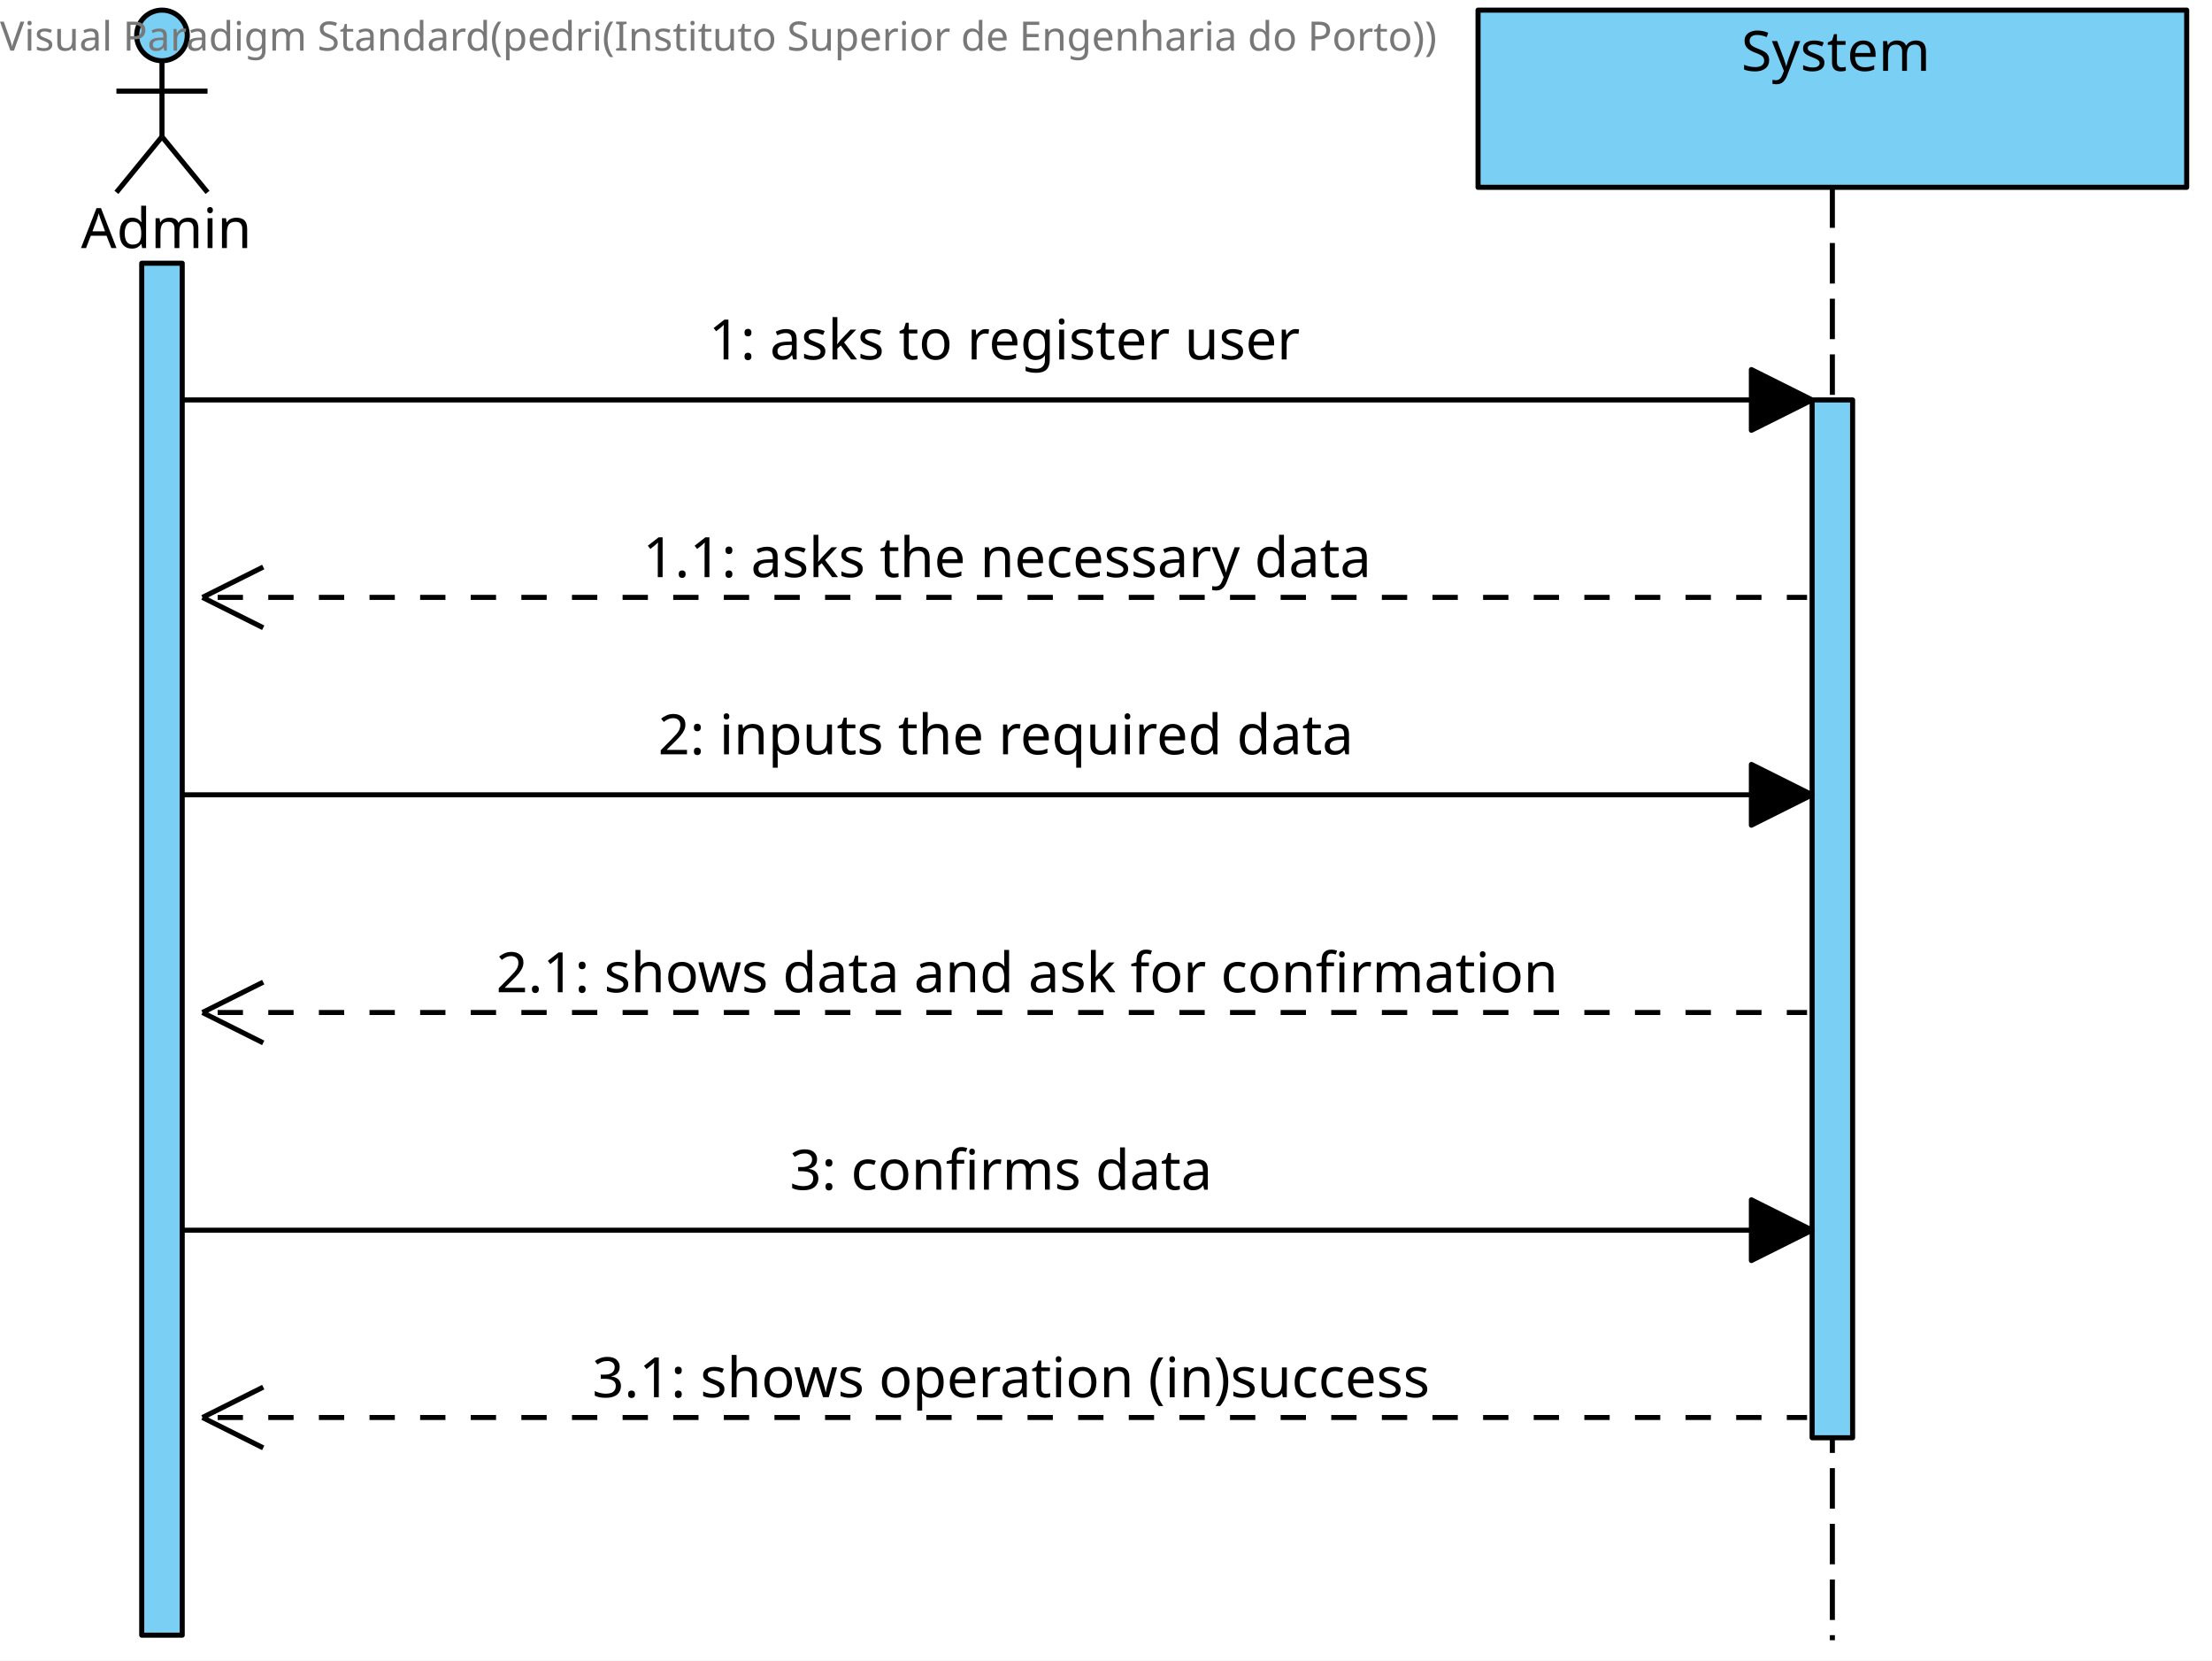
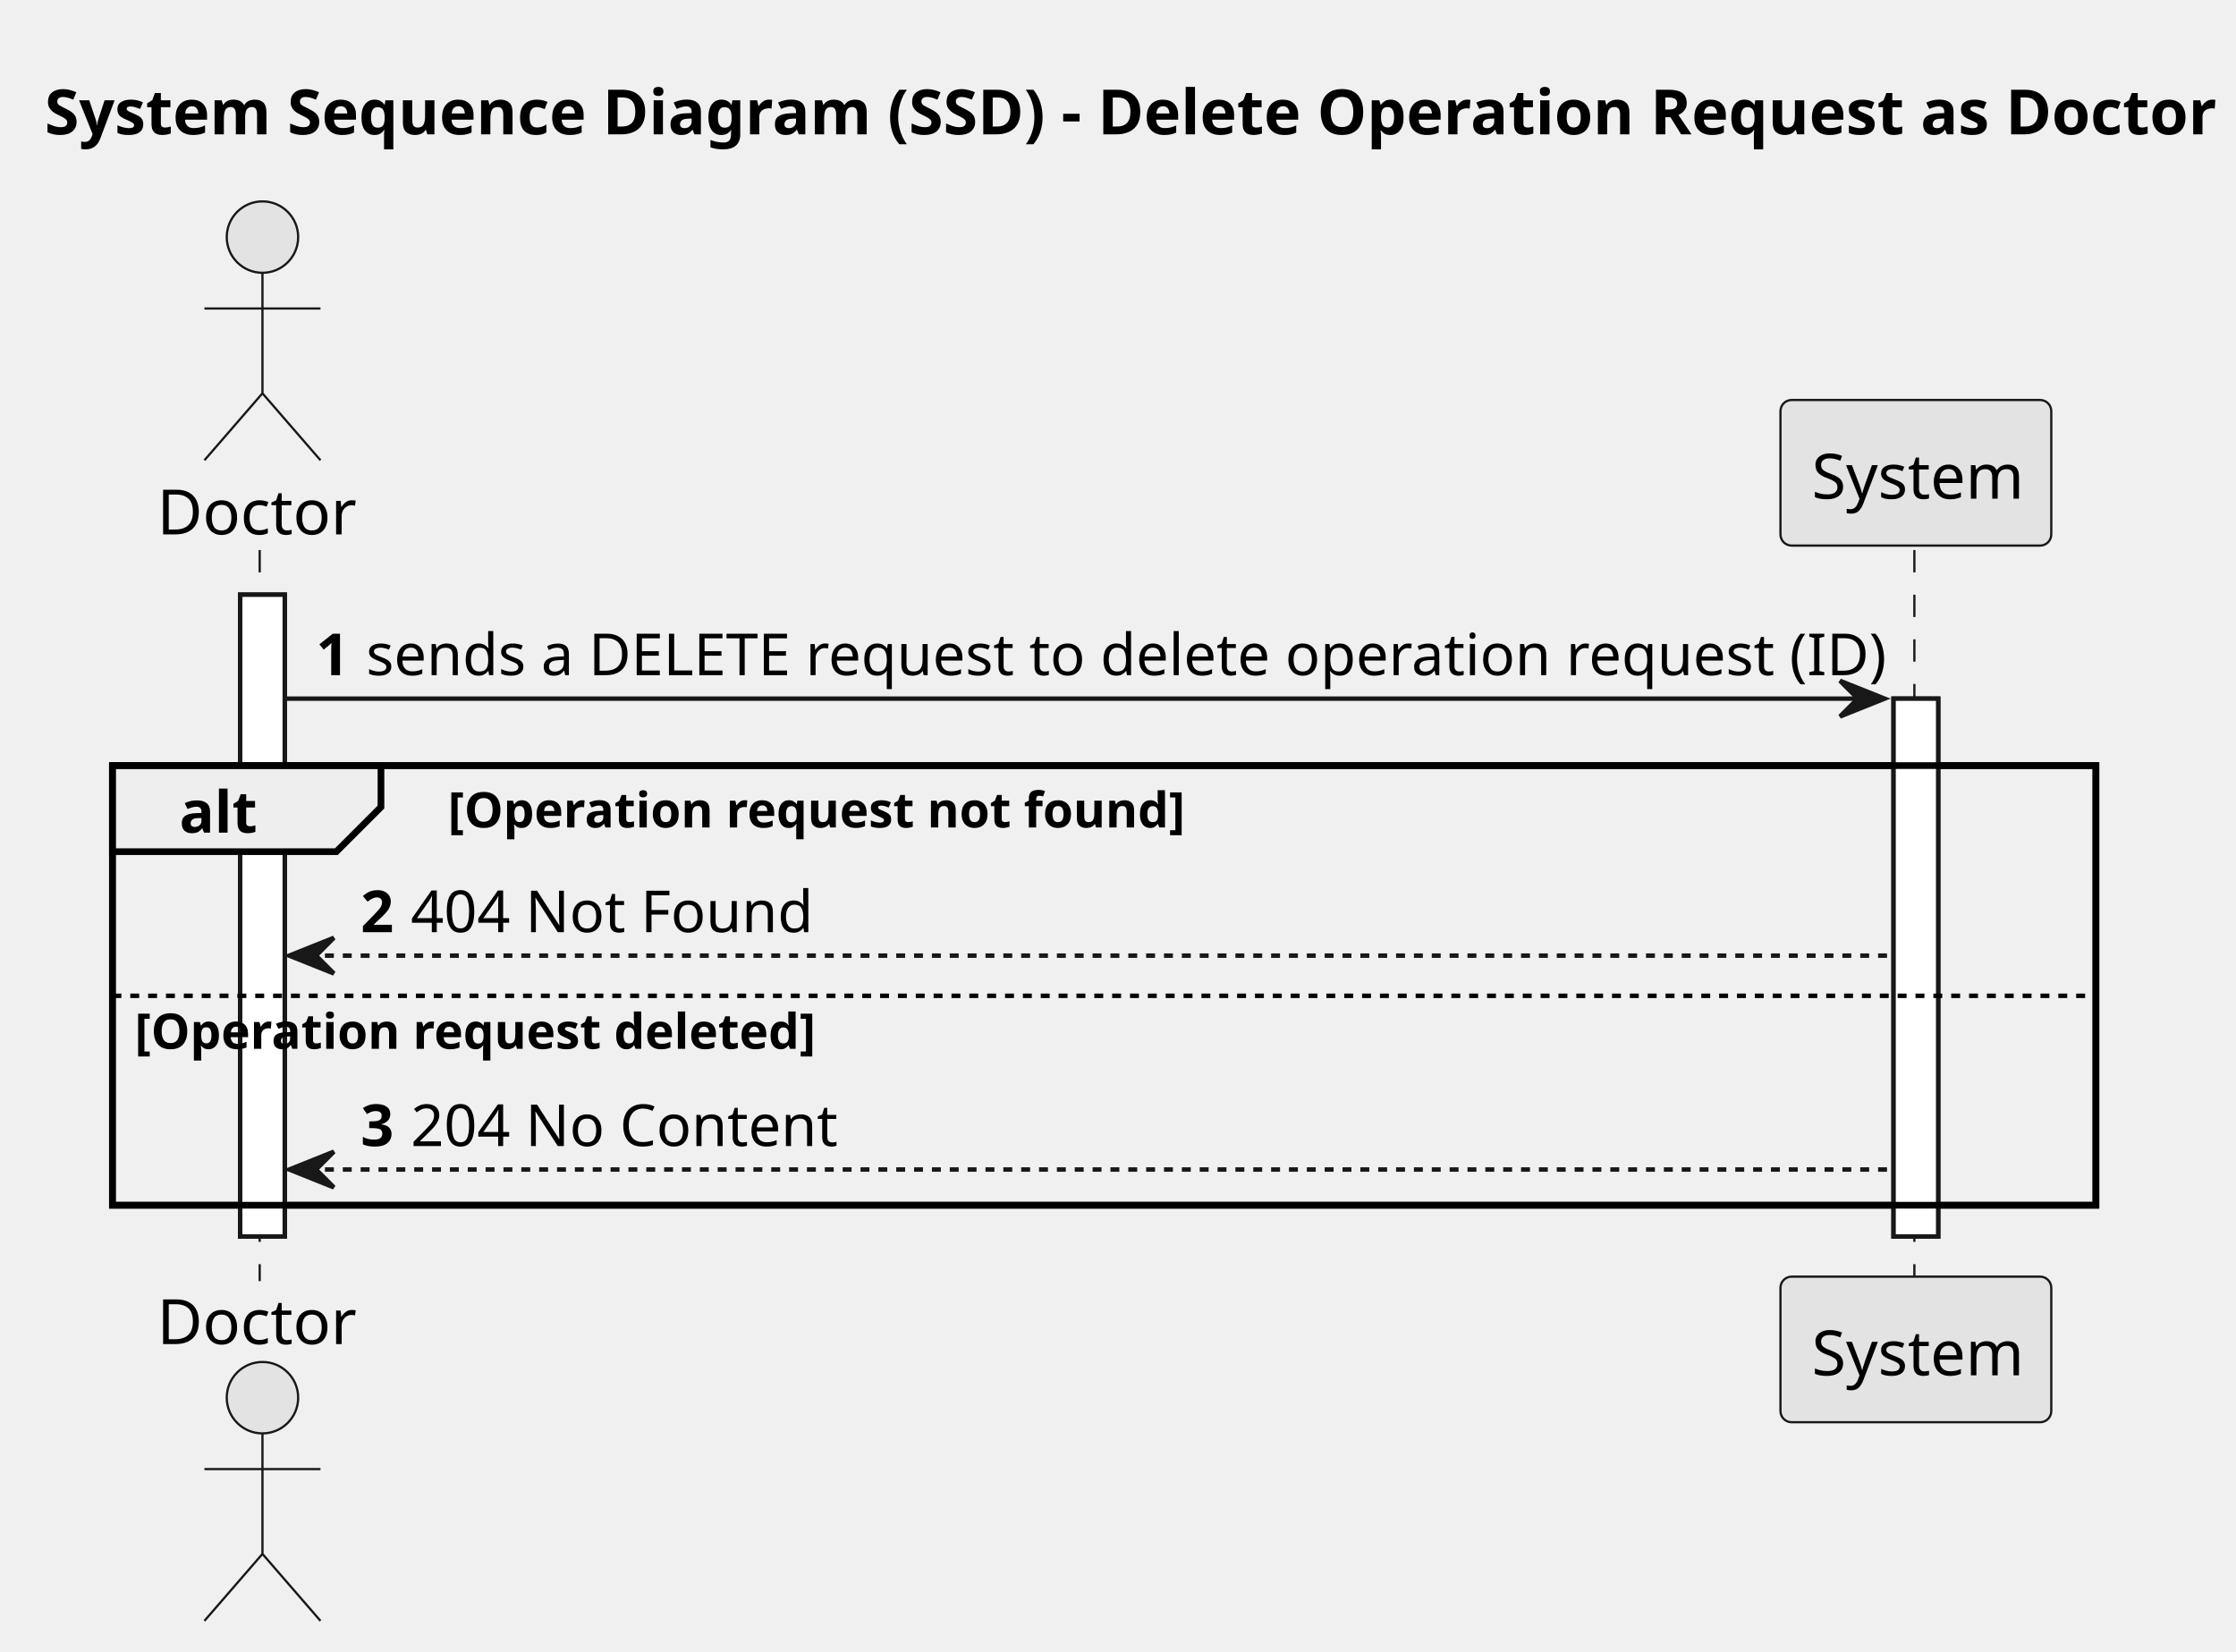
- <svg xmlns="http://www.w3.org/2000/svg" fill-opacity="0" color-rendering="auto" color-interpolation="auto" text-rendering="auto" stroke="rgb(0,0,0)" stroke-linecap="square" width="437" stroke-miterlimit="10" shape-rendering="auto" stroke-opacity="0" fill="rgb(0,0,0)" stroke-dasharray="none" font-weight="normal" stroke-width="1" height="328" font-family="'Dialog'" font-style="normal" stroke-linejoin="miter" font-size="12px" stroke-dashoffset="0" image-rendering="auto">
-   <defs id="genericDefs" />
+ <svg xmlns="http://www.w3.org/2000/svg" contentStyleType="text/css" height="370px" preserveAspectRatio="none" style="width:501px;height:370px;background:#FFFFFF;" version="1.1" viewBox="0 0 501 370" width="501px" zoomAndPan="magnify">
+   <defs />
  <g>
-     <defs id="defs1">
-       <clipPath clipPathUnits="userSpaceOnUse" id="clipPath1">
-         <path d="M-7 -7 L71 -7 L71 333 L-7 333 L-7 -7 Z" />
-       </clipPath>
-       <clipPath clipPathUnits="userSpaceOnUse" id="clipPath2">
-         <path d="M-7 -7 L152 -7 L152 333 L-7 333 L-7 -7 Z" />
-       </clipPath>
-       <clipPath clipPathUnits="userSpaceOnUse" id="clipPath3">
-         <path d="M-7 -7 L19 -7 L19 216 L-7 216 L-7 -7 Z" />
-       </clipPath>
-       <clipPath clipPathUnits="userSpaceOnUse" id="clipPath4">
-         <path d="M-141 -15 L282 -15 L282 30 L-141 30 L-141 -15 Z" />
-       </clipPath>
-       <clipPath clipPathUnits="userSpaceOnUse" id="clipPath5">
-         <path d="M-52 -15 L104 -15 L104 30 L-52 30 L-52 -15 Z" />
-       </clipPath>
-       <clipPath clipPathUnits="userSpaceOnUse" id="clipPath6">
-         <path d="M0 0 L426 0 L426 104 L0 104 L0 0 Z" />
-       </clipPath>
-       <clipPath clipPathUnits="userSpaceOnUse" id="clipPath7">
-         <path d="M72 8 L72 23 L20 23 L20 8 ZM277 30 L277 45 L145 45 L145 30 ZM293 73 L293 88 L132 88 L132 73 ZM0 0 L0 104 L426 104 L426 0 Z" />
-       </clipPath>
-       <clipPath clipPathUnits="userSpaceOnUse" id="clipPath8">
-         <path d="M0 0 L421 0 L421 104 L0 104 L0 0 Z" />
-       </clipPath>
-       <clipPath clipPathUnits="userSpaceOnUse" id="clipPath9">
-         <path d="M289 34 L289 49 L128 49 L128 34 ZM278 69 L278 84 L130 84 L130 69 ZM0 0 L0 104 L421 104 L421 0 L273 0 L273 6 L141 6 L141 0 Z" />
-       </clipPath>
-       <clipPath clipPathUnits="userSpaceOnUse" id="clipPath10">
-         <path d="M282 30 L282 45 L134 45 L134 30 ZM321 77 L321 92 L103 92 L103 77 ZM0 0 L0 104 L426 104 L426 0 L293 0 L293 10 L132 10 L132 0 Z" />
-       </clipPath>
-       <clipPath clipPathUnits="userSpaceOnUse" id="clipPath11">
-         <path d="M317 34 L317 49 L99 49 L99 34 ZM256 73 L256 88 L157 88 L157 73 ZM0 0 L0 104 L421 104 L421 0 L278 0 L278 2 L130 2 L130 0 Z" />
-       </clipPath>
-       <clipPath clipPathUnits="userSpaceOnUse" id="clipPath12">
-         <path d="M260 30 L260 45 L161 45 L161 30 ZM303 71 L303 86 L122 86 L122 71 ZM0 0 L0 104 L426 104 L426 0 L321 0 L321 6 L103 6 L103 0 Z" />
-       </clipPath>
-       <clipPath clipPathUnits="userSpaceOnUse" id="clipPath13">
-         <path d="M299 34 L299 49 L118 49 L118 34 ZM0 0 L0 104 L421 104 L421 0 L256 0 L256 8 L157 8 L157 0 Z" />
-       </clipPath>
-       <clipPath clipPathUnits="userSpaceOnUse" id="clipPath14">
-         <path d="M-181 -15 L362 -15 L362 30 L-181 30 L-181 -15 Z" />
-       </clipPath>
-       <clipPath clipPathUnits="userSpaceOnUse" id="clipPath15">
-         <path d="M-99 -15 L198 -15 L198 30 L-99 30 L-99 -15 Z" />
-       </clipPath>
-       <clipPath clipPathUnits="userSpaceOnUse" id="clipPath16">
-         <path d="M-218 -15 L436 -15 L436 30 L-218 30 L-218 -15 Z" />
-       </clipPath>
-       <clipPath clipPathUnits="userSpaceOnUse" id="clipPath17">
-         <path d="M-148 -15 L296 -15 L296 30 L-148 30 L-148 -15 Z" />
-       </clipPath>
-       <clipPath clipPathUnits="userSpaceOnUse" id="clipPath18">
-         <path d="M-161 -15 L322 -15 L322 30 L-161 30 L-161 -15 Z" />
-       </clipPath>
-       <clipPath clipPathUnits="userSpaceOnUse" id="clipPath19">
-         <path d="M-132 -15 L264 -15 L264 30 L-132 30 L-132 -15 Z" />
-       </clipPath>
-     </defs>
-     <g fill="white" text-rendering="geometricPrecision" fill-opacity="1" stroke-opacity="1" stroke="white">
-       <rect x="0" width="437" height="328" y="0" stroke="none" />
-     </g>
-     <g font-size="11px" transform="translate(2,2)" fill-opacity="1" fill="rgb(122,207,245)" text-rendering="geometricPrecision" image-rendering="optimizeQuality" font-family="sans-serif" stroke="rgb(122,207,245)" stroke-opacity="1">
-       <circle r="5" clip-path="url(#clipPath1)" cx="30" cy="5" stroke="none" />
-       <rect x="26" width="8" height="271" y="50" clip-path="url(#clipPath1)" stroke="none" />
-     </g>
-     <g stroke-linecap="butt" font-size="11px" transform="translate(2,2)" fill-opacity="1" fill="black" text-rendering="geometricPrecision" image-rendering="optimizeQuality" font-family="sans-serif" stroke-linejoin="round" stroke="black" stroke-opacity="1" stroke-miterlimit="0">
-       <circle fill="none" r="5" clip-path="url(#clipPath1)" cx="30" cy="5" />
-       <rect fill="none" x="26" width="8" height="271" y="50" clip-path="url(#clipPath1)" />
-       <line y2="25" fill="none" x1="30" clip-path="url(#clipPath1)" x2="30" y1="10" />
-       <line y2="36" fill="none" x1="30" clip-path="url(#clipPath1)" x2="21" y1="25" />
-       <line y2="36" fill="none" x1="30" clip-path="url(#clipPath1)" x2="39" y1="25" />
-       <line y2="16" fill="none" x1="21" clip-path="url(#clipPath1)" x2="39" y1="16" />
-     </g>
-     <g font-size="11px" transform="translate(292,2)" fill-opacity="1" fill="rgb(122,207,245)" text-rendering="geometricPrecision" image-rendering="optimizeQuality" font-family="sans-serif" stroke="rgb(122,207,245)" stroke-opacity="1">
-       <rect x="0" width="140" height="35" y="0" clip-path="url(#clipPath2)" stroke="none" />
-     </g>
-     <g stroke-linecap="butt" font-size="11px" transform="translate(292,2)" fill-opacity="1" fill="black" text-rendering="geometricPrecision" image-rendering="optimizeQuality" font-family="sans-serif" stroke-linejoin="round" stroke="black" stroke-opacity="1" stroke-miterlimit="0">
-       <rect fill="none" x="0" width="140" height="35" y="0" clip-path="url(#clipPath2)" />
-       <line clip-path="url(#clipPath2)" fill="none" x1="70" x2="70" y1="35" y2="322" stroke-linejoin="bevel" stroke-dasharray="8,3" />
-     </g>
-     <g font-size="11px" transform="translate(358,79)" fill-opacity="1" fill="rgb(122,207,245)" text-rendering="geometricPrecision" image-rendering="optimizeQuality" font-family="sans-serif" stroke="rgb(122,207,245)" stroke-opacity="1">
-       <rect x="0" width="8" height="205" y="0" clip-path="url(#clipPath3)" stroke="none" />
-     </g>
-     <g stroke-linecap="butt" font-size="11px" transform="translate(358,79)" fill-opacity="1" fill="black" text-rendering="geometricPrecision" image-rendering="optimizeQuality" font-family="sans-serif" stroke-linejoin="round" stroke="black" stroke-opacity="1" stroke-miterlimit="0">
-       <rect fill="none" x="0" width="8" height="205" y="0" clip-path="url(#clipPath3)" />
-     </g>
-     <g font-size="11px" transform="translate(292,2)" fill-opacity="1" fill="black" text-rendering="geometricPrecision" image-rendering="optimizeQuality" font-family="sans-serif" stroke="black" stroke-opacity="1">
-       <text x="52" xml:space="preserve" y="12" clip-path="url(#clipPath4)" stroke="none">System</text>
-     </g>
-     <g font-size="11px" transform="translate(6,37)" fill-opacity="1" fill="black" text-rendering="geometricPrecision" image-rendering="optimizeQuality" font-family="sans-serif" stroke="black" stroke-opacity="1">
-       <text x="10" xml:space="preserve" y="12" clip-path="url(#clipPath5)" stroke="none">Admin</text>
-     </g>
-     <g stroke-linecap="butt" font-size="11px" transform="translate(-14,29)" fill-opacity="1" fill="black" text-rendering="geometricPrecision" image-rendering="optimizeQuality" font-family="sans-serif" stroke-linejoin="round" stroke="black" stroke-opacity="1">
-       <line y2="50" fill="none" x1="50" clip-path="url(#clipPath7)" x2="372" y1="50" />
-       <polygon points=" 372 50 360 44 360 56" clip-path="url(#clipPath7)" stroke="none" />
-       <polygon fill="none" points=" 372 50 360 44 360 56" clip-path="url(#clipPath7)" />
-     </g>
-     <g fill-opacity="1" text-rendering="geometricPrecision" stroke="black" stroke-linecap="butt" transform="translate(-10,68)" stroke-opacity="1" fill="black" stroke-dasharray="5" font-family="sans-serif" stroke-linejoin="round" font-size="11px" stroke-dashoffset="1" image-rendering="optimizeQuality">
-       <line y2="50" fill="none" x1="367" clip-path="url(#clipPath9)" x2="50" y1="50" />
-       <line clip-path="url(#clipPath9)" stroke-dashoffset="0" fill="none" x1="50" x2="62" y1="50" y2="56" stroke-dasharray="none" />
-       <line clip-path="url(#clipPath9)" stroke-dashoffset="0" fill="none" x1="50" x2="62" y1="50" y2="44" stroke-dasharray="none" />
-     </g>
-     <g stroke-linecap="butt" font-size="11px" transform="translate(-14,107)" fill-opacity="1" fill="black" text-rendering="geometricPrecision" image-rendering="optimizeQuality" font-family="sans-serif" stroke-linejoin="round" stroke="black" stroke-opacity="1">
-       <line y2="50" fill="none" x1="50" clip-path="url(#clipPath10)" x2="372" y1="50" />
-       <polygon points=" 372 50 360 44 360 56" clip-path="url(#clipPath10)" stroke="none" />
-       <polygon fill="none" points=" 372 50 360 44 360 56" clip-path="url(#clipPath10)" />
-     </g>
-     <g fill-opacity="1" text-rendering="geometricPrecision" stroke="black" stroke-linecap="butt" transform="translate(-10,150)" stroke-opacity="1" fill="black" stroke-dasharray="5" font-family="sans-serif" stroke-linejoin="round" font-size="11px" stroke-dashoffset="1" image-rendering="optimizeQuality">
-       <line y2="50" fill="none" x1="367" clip-path="url(#clipPath11)" x2="50" y1="50" />
-       <line clip-path="url(#clipPath11)" stroke-dashoffset="0" fill="none" x1="50" x2="62" y1="50" y2="56" stroke-dasharray="none" />
-       <line clip-path="url(#clipPath11)" stroke-dashoffset="0" fill="none" x1="50" x2="62" y1="50" y2="44" stroke-dasharray="none" />
-     </g>
-     <g stroke-linecap="butt" font-size="11px" transform="translate(-14,193)" fill-opacity="1" fill="black" text-rendering="geometricPrecision" image-rendering="optimizeQuality" font-family="sans-serif" stroke-linejoin="round" stroke="black" stroke-opacity="1">
-       <line y2="50" fill="none" x1="50" clip-path="url(#clipPath12)" x2="372" y1="50" />
-       <polygon points=" 372 50 360 44 360 56" clip-path="url(#clipPath12)" stroke="none" />
-       <polygon fill="none" points=" 372 50 360 44 360 56" clip-path="url(#clipPath12)" />
-     </g>
-     <g fill-opacity="1" text-rendering="geometricPrecision" stroke="black" stroke-linecap="butt" transform="translate(-10,230)" stroke-opacity="1" fill="black" stroke-dasharray="5" font-family="sans-serif" stroke-linejoin="round" font-size="11px" stroke-dashoffset="1" image-rendering="optimizeQuality">
-       <line y2="50" fill="none" x1="367" clip-path="url(#clipPath13)" x2="50" y1="50" />
-       <line clip-path="url(#clipPath13)" stroke-dashoffset="0" fill="none" x1="50" x2="62" y1="50" y2="56" stroke-dasharray="none" />
-       <line clip-path="url(#clipPath13)" stroke-dashoffset="0" fill="none" x1="50" x2="62" y1="50" y2="44" stroke-dasharray="none" />
-     </g>
-     <g font-size="11px" transform="translate(108,264)" fill-opacity="1" fill="black" text-rendering="geometricPrecision" image-rendering="optimizeQuality" font-family="sans-serif" stroke="black" stroke-opacity="1">
-       <text x="9" xml:space="preserve" y="12" clip-path="url(#clipPath14)" stroke="none">3.1: shows operation (in)success</text>
-     </g>
-     <g font-size="11px" transform="translate(147,223)" fill-opacity="1" fill="white" text-rendering="geometricPrecision" image-rendering="optimizeQuality" font-family="sans-serif" stroke="white" stroke-opacity="1">
-       <rect x="0" width="99" height="15" y="0" clip-path="url(#clipPath15)" stroke="none" />
-       <text fill="black" x="9" xml:space="preserve" y="12" clip-path="url(#clipPath15)" stroke="none">3: confirms data</text>
-     </g>
-     <g font-size="11px" transform="translate(89,184)" fill-opacity="1" fill="black" text-rendering="geometricPrecision" image-rendering="optimizeQuality" font-family="sans-serif" stroke="black" stroke-opacity="1">
-       <text x="9" xml:space="preserve" y="12" clip-path="url(#clipPath16)" stroke="none">2.1: shows data and ask for confirmation</text>
-     </g>
-     <g font-size="11px" transform="translate(120,137)" fill-opacity="1" fill="white" text-rendering="geometricPrecision" image-rendering="optimizeQuality" font-family="sans-serif" stroke="white" stroke-opacity="1">
-       <rect x="0" width="148" height="15" y="0" clip-path="url(#clipPath17)" stroke="none" />
-       <text fill="black" x="10" xml:space="preserve" y="12" clip-path="url(#clipPath17)" stroke="none">2: inputs the required data</text>
-     </g>
-     <g font-size="11px" transform="translate(118,102)" fill-opacity="1" fill="black" text-rendering="geometricPrecision" image-rendering="optimizeQuality" font-family="sans-serif" stroke="black" stroke-opacity="1">
-       <text x="9" xml:space="preserve" y="12" clip-path="url(#clipPath18)" stroke="none">1.1: asks the necessary data</text>
-     </g>
-     <g font-size="11px" transform="translate(131,59)" fill-opacity="1" fill="white" text-rendering="geometricPrecision" image-rendering="optimizeQuality" font-family="sans-serif" stroke="white" stroke-opacity="1">
-       <rect x="0" width="132" height="15" y="0" clip-path="url(#clipPath19)" stroke="none" />
-       <text fill="black" x="9" xml:space="preserve" y="12" clip-path="url(#clipPath19)" stroke="none">1: asks to register user</text>
-     </g>
-     <g font-size="8px" fill-opacity="1" fill="rgb(120,120,120)" text-rendering="geometricPrecision" image-rendering="optimizeQuality" stroke="rgb(120,120,120)" stroke-opacity="1">
-       <text x="0" xml:space="preserve" y="10" stroke="none">Visual Paradigm Standard(pedri(Instituto Superior de Engenharia do Porto))</text>
-     </g>
+     <text fill="#000000" font-family="sans-serif" font-size="14" font-weight="bold" lengthAdjust="spacing" textLength="473.799" x="10" y="30.107">System Sequence Diagram (SSD) - Delete Operation Request as Doctor</text>
+     <rect fill="#FFFFFF" height="143.795" style="stroke:#181818;stroke-width:1.0;" width="10" x="53.806" y="133.242" />
+     <rect fill="#FFFFFF" height="120.504" style="stroke:#181818;stroke-width:1.0;" width="10" x="424.272" y="156.533" />
+     <rect fill="none" height="98.504" style="stroke:#000000;stroke-width:1.5;" width="444.422" x="25.189" y="171.533" />
+     <line style="stroke:#181818;stroke-width:0.5;stroke-dasharray:5.0,5.0;" x1="58.188" x2="58.188" y1="123.242" y2="287.037" />
+     <line style="stroke:#181818;stroke-width:0.5;stroke-dasharray:5.0,5.0;" x1="428.935" x2="428.935" y1="123.242" y2="287.037" />
+     <text fill="#000000" font-family="sans-serif" font-size="14" lengthAdjust="spacing" textLength="41.234" x="35.188" y="119.728">Doctor</text>
+     <ellipse cx="58.806" cy="53.121" fill="#E3E3E3" rx="8" ry="8" style="stroke:#181818;stroke-width:0.5;" />
+     <path d="M58.806,61.121 L58.806,88.121 M45.806,69.121 L71.806,69.121 M58.806,88.121 L45.806,103.121 M58.806,88.121 L71.806,103.121 " fill="none" style="stroke:#181818;stroke-width:0.5;" />
+     <text fill="#000000" font-family="sans-serif" font-size="14" lengthAdjust="spacing" textLength="41.234" x="35.188" y="301.144">Doctor</text>
+     <ellipse cx="58.806" cy="313.158" fill="#E3E3E3" rx="8" ry="8" style="stroke:#181818;stroke-width:0.5;" />
+     <path d="M58.806,321.158 L58.806,348.158 M45.806,329.158 L71.806,329.158 M58.806,348.158 L45.806,363.158 M58.806,348.158 L71.806,363.158 " fill="none" style="stroke:#181818;stroke-width:0.5;" />
+     <rect fill="#E3E3E3" height="32.621" rx="2.5" ry="2.5" style="stroke:#181818;stroke-width:0.5;" width="60.676" x="398.935" y="89.621" />
+     <text fill="#000000" font-family="sans-serif" font-size="14" lengthAdjust="spacing" textLength="46.676" x="405.935" y="111.728">System</text>
+     <rect fill="#E3E3E3" height="32.621" rx="2.5" ry="2.5" style="stroke:#181818;stroke-width:0.5;" width="60.676" x="398.935" y="286.037" />
+     <text fill="#000000" font-family="sans-serif" font-size="14" lengthAdjust="spacing" textLength="46.676" x="405.935" y="308.144">System</text>
+     <rect fill="#FFFFFF" height="143.795" style="stroke:#181818;stroke-width:1.0;" width="10" x="53.806" y="133.242" />
+     <rect fill="#FFFFFF" height="120.504" style="stroke:#181818;stroke-width:1.0;" width="10" x="424.272" y="156.533" />
+     <polygon fill="#181818" points="412.272,152.533,422.272,156.533,412.272,160.533,416.272,156.533" style="stroke:#181818;stroke-width:1.0;" />
+     <line style="stroke:#181818;stroke-width:1.0;" x1="63.806" x2="418.272" y1="156.533" y2="156.533" />
+     <text fill="#000000" font-family="sans-serif" font-size="13" font-weight="bold" lengthAdjust="spacing" textLength="7.23" x="70.806" y="151.27">1</text>
+     <text fill="#000000" font-family="sans-serif" font-size="13" lengthAdjust="spacing" textLength="330.237" x="82.036" y="151.27">sends a DELETE request to delete operation request (ID)</text>
+     <path d="M25.189,171.533 L85.359,171.533 L85.359,180.824 L75.359,190.824 L25.189,190.824 L25.189,171.533 " fill="#EEEEEE" style="stroke:#000000;stroke-width:1.5;" />
+     <rect fill="none" height="98.504" style="stroke:#000000;stroke-width:1.5;" width="444.422" x="25.189" y="171.533" />
+     <text fill="#000000" font-family="sans-serif" font-size="13" font-weight="bold" lengthAdjust="spacing" textLength="15.171" x="40.188" y="186.561">alt</text>
+     <text fill="#000000" font-family="sans-serif" font-size="11" font-weight="bold" lengthAdjust="spacing" textLength="155.821" x="100.359" y="185.403">[Operation request not found]</text>
+     <polygon fill="#181818" points="74.806,210.115,64.806,214.115,74.806,218.115,70.806,214.115" style="stroke:#181818;stroke-width:1.0;" />
+     <line style="stroke:#181818;stroke-width:1.0;stroke-dasharray:2.0,2.0;" x1="68.806" x2="423.272" y1="214.115" y2="214.115" />
+     <text fill="#000000" font-family="sans-serif" font-size="13" font-weight="bold" lengthAdjust="spacing" textLength="7.23" x="80.806" y="208.852">2</text>
+     <text fill="#000000" font-family="sans-serif" font-size="13" lengthAdjust="spacing" textLength="86.004" x="92.036" y="208.852">404 Not Found</text>
+     <line style="stroke:#000000;stroke-width:1.0;stroke-dasharray:2.0,2.0;" x1="25.189" x2="469.61" y1="223.115" y2="223.115" />
+     <text fill="#000000" font-family="sans-serif" font-size="11" font-weight="bold" lengthAdjust="spacing" textLength="143.634" x="30.189" y="234.985">[Operation request deleted]</text>
+     <polygon fill="#181818" points="74.806,258.037,64.806,262.037,74.806,266.037,70.806,262.037" style="stroke:#181818;stroke-width:1.0;" />
+     <line style="stroke:#181818;stroke-width:1.0;stroke-dasharray:2.0,2.0;" x1="68.806" x2="423.272" y1="262.037" y2="262.037" />
+     <text fill="#000000" font-family="sans-serif" font-size="13" font-weight="bold" lengthAdjust="spacing" textLength="7.23" x="80.806" y="256.774">3</text>
+     <text fill="#000000" font-family="sans-serif" font-size="13" lengthAdjust="spacing" textLength="91.064" x="92.036" y="256.774">204 No Content</text>
  </g>
</svg>
